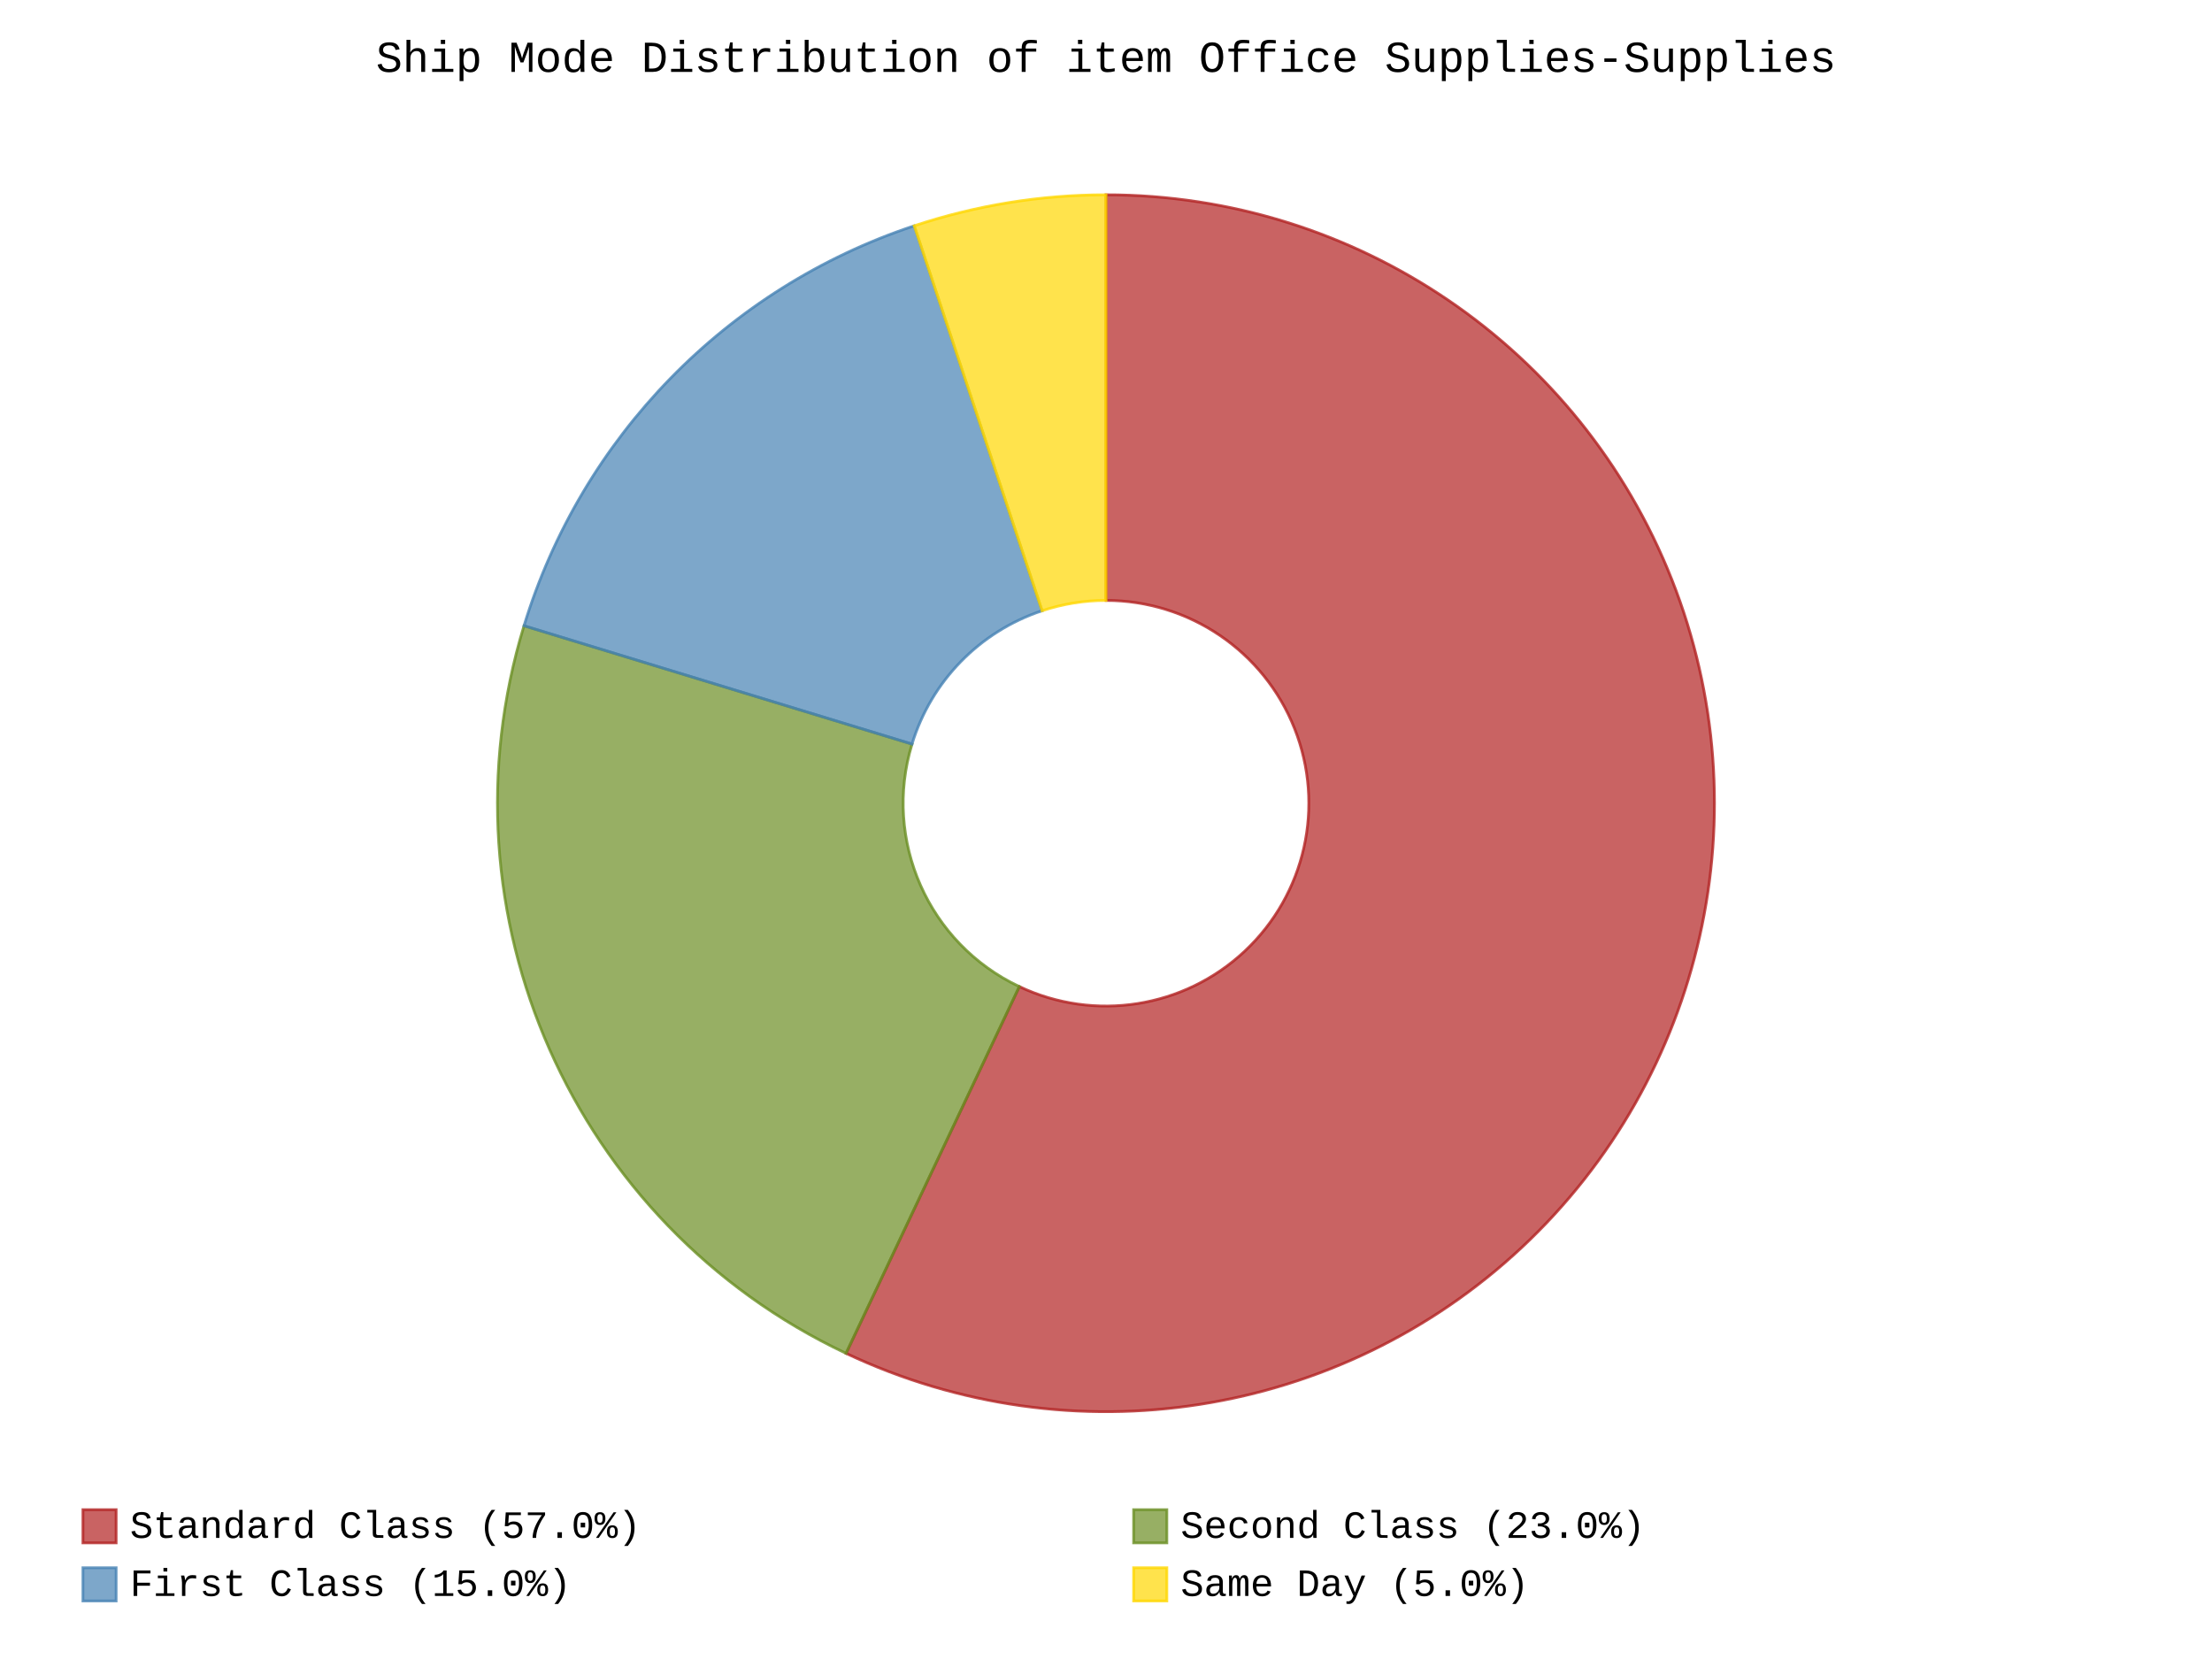
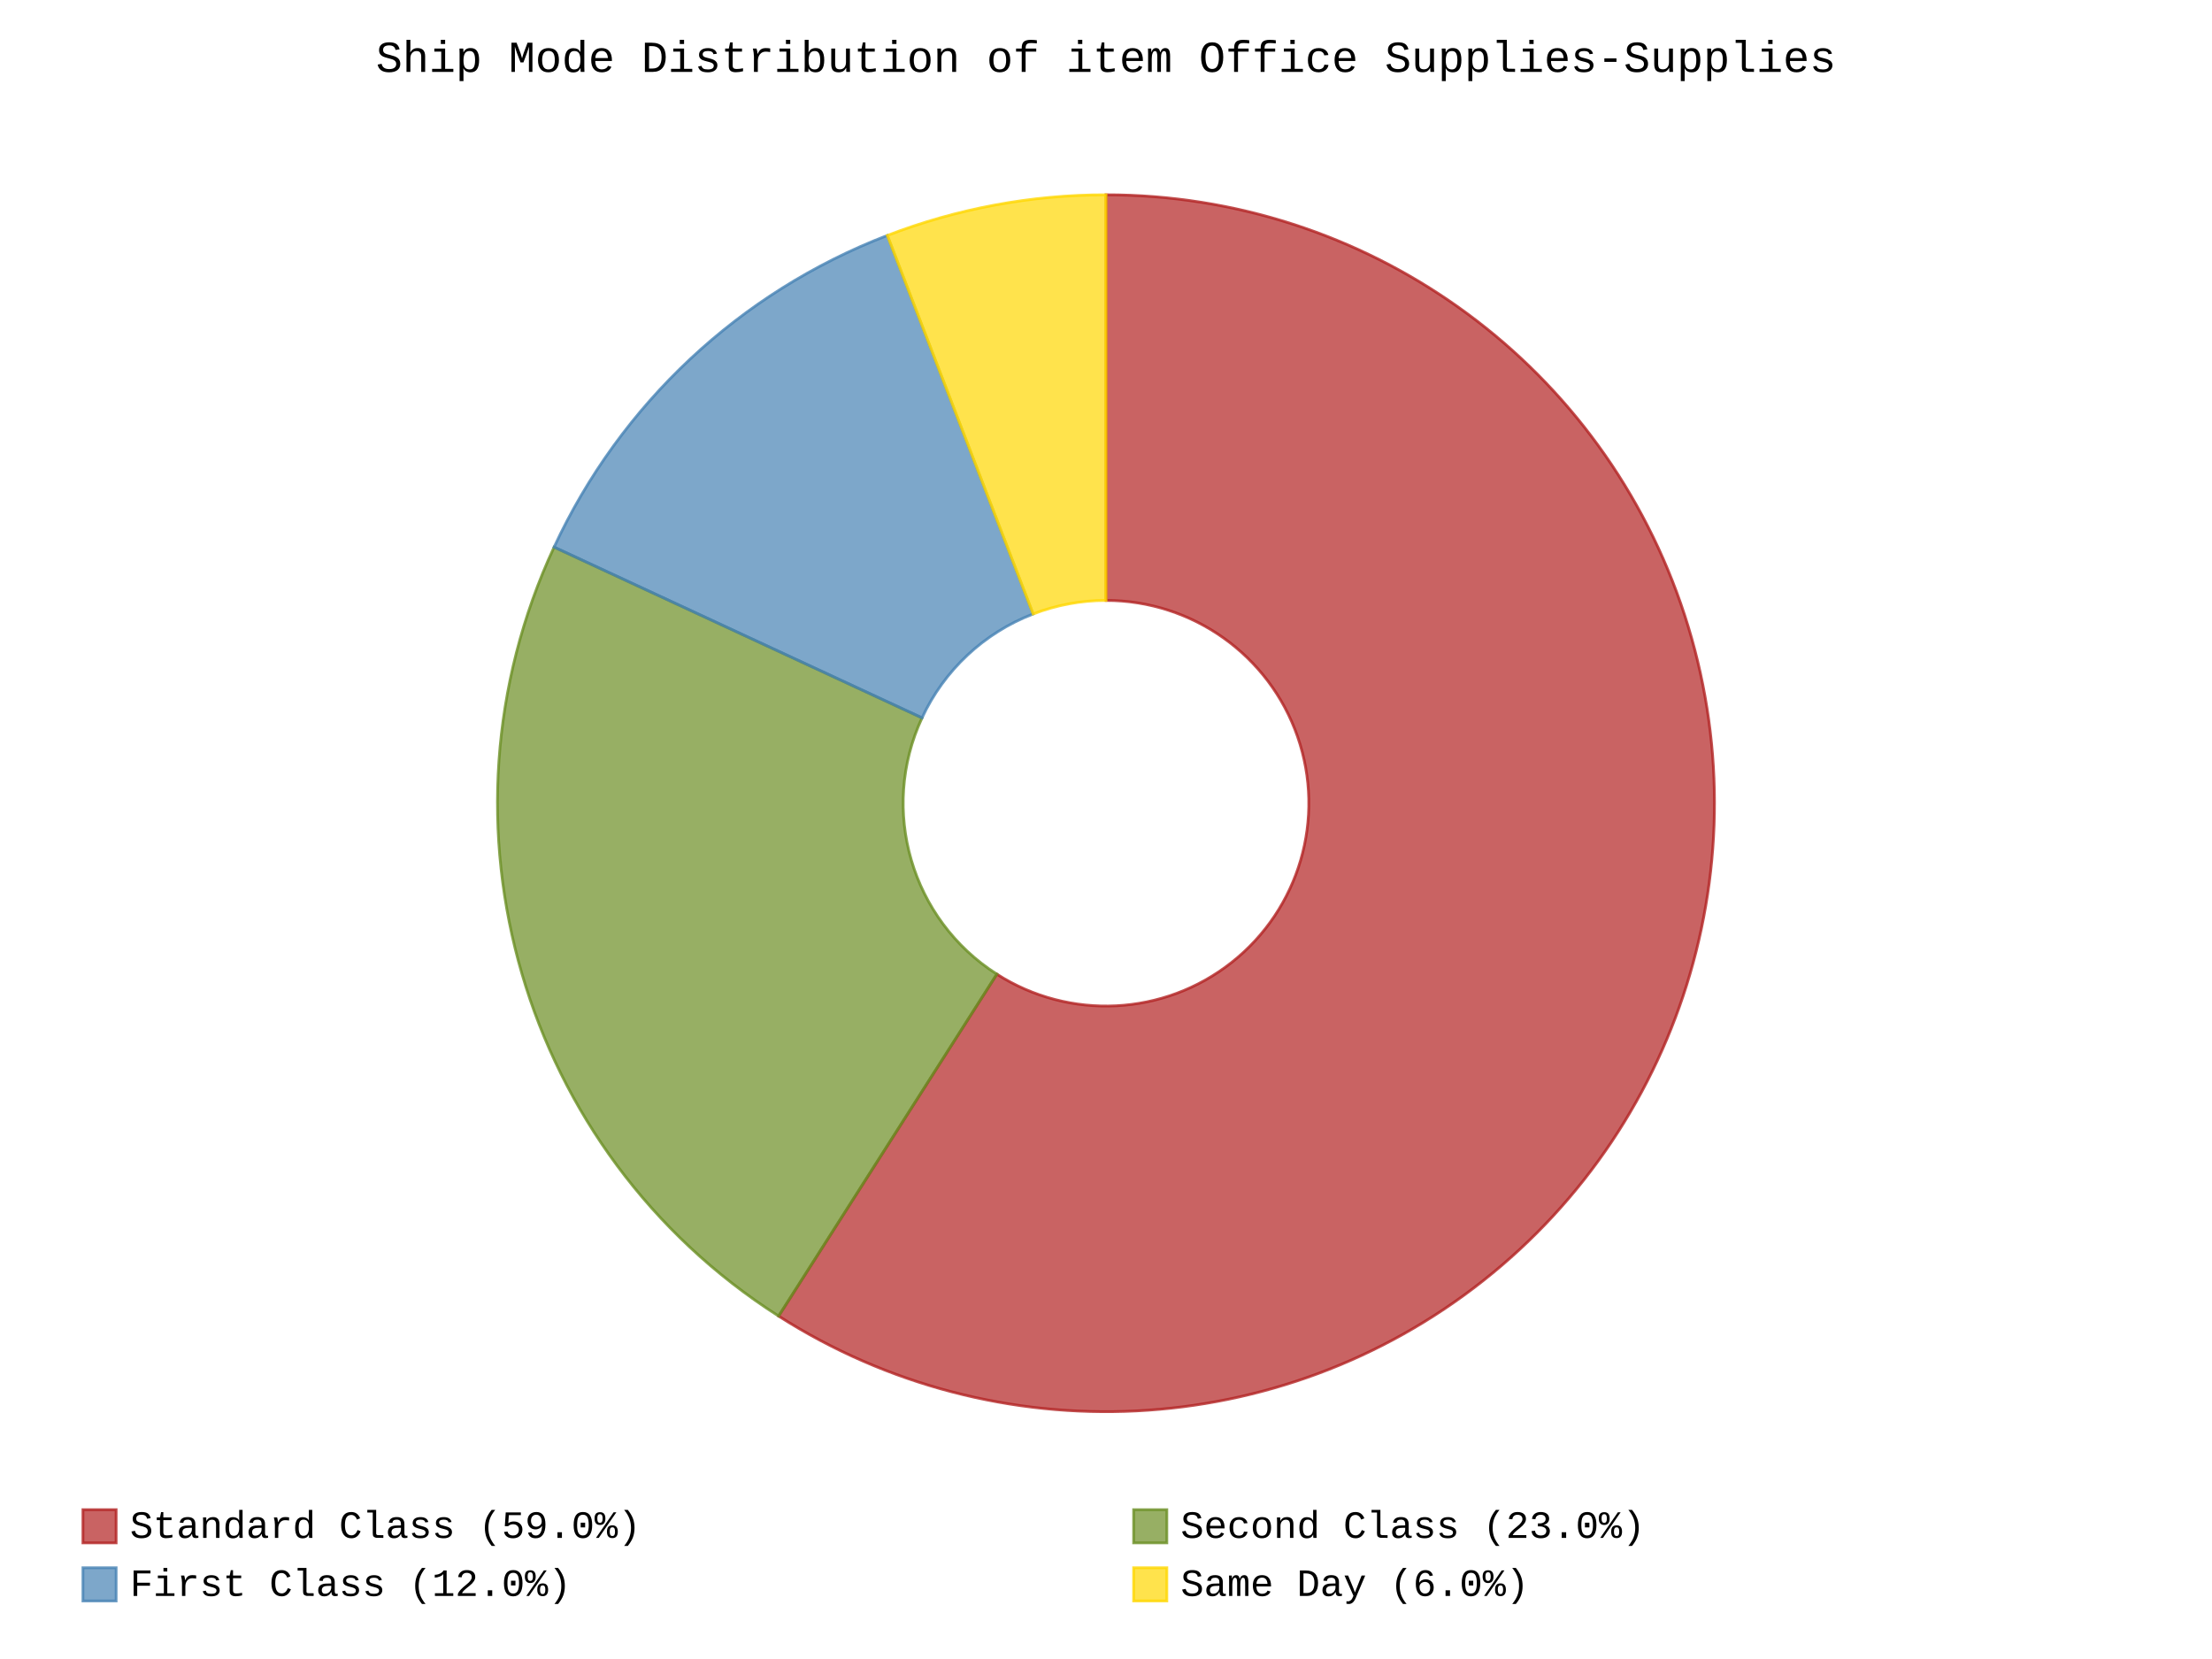
- <svg xmlns="http://www.w3.org/2000/svg" id="chart-6cdbfc2b-1d3a-4f37-9c56-da8e054c426e" class="pygal-chart" viewBox="0 0 800 600">
+ <svg xmlns="http://www.w3.org/2000/svg" id="chart-89e34426-2582-4db2-9f0b-0e6c48fab9e4" class="pygal-chart" viewBox="0 0 800 600">
  <defs>
-     <style type="text/css">#chart-6cdbfc2b-1d3a-4f37-9c56-da8e054c426e{-webkit-user-select:none;-webkit-font-smoothing:antialiased;font-family:Consolas,"Liberation Mono",Menlo,Courier,monospace}#chart-6cdbfc2b-1d3a-4f37-9c56-da8e054c426e .title{font-family:Consolas,"Liberation Mono",Menlo,Courier,monospace;font-size:16px}#chart-6cdbfc2b-1d3a-4f37-9c56-da8e054c426e .legends .legend text{font-family:Consolas,"Liberation Mono",Menlo,Courier,monospace;font-size:14px}#chart-6cdbfc2b-1d3a-4f37-9c56-da8e054c426e .axis text{font-family:Consolas,"Liberation Mono",Menlo,Courier,monospace;font-size:10px}#chart-6cdbfc2b-1d3a-4f37-9c56-da8e054c426e .axis text.major{font-family:Consolas,"Liberation Mono",Menlo,Courier,monospace;font-size:10px}#chart-6cdbfc2b-1d3a-4f37-9c56-da8e054c426e .text-overlay text.value{font-family:Consolas,"Liberation Mono",Menlo,Courier,monospace;font-size:16px}#chart-6cdbfc2b-1d3a-4f37-9c56-da8e054c426e .text-overlay text.label{font-family:Consolas,"Liberation Mono",Menlo,Courier,monospace;font-size:10px}#chart-6cdbfc2b-1d3a-4f37-9c56-da8e054c426e .tooltip{font-family:Consolas,"Liberation Mono",Menlo,Courier,monospace;font-size:14px}#chart-6cdbfc2b-1d3a-4f37-9c56-da8e054c426e text.no_data{font-family:Consolas,"Liberation Mono",Menlo,Courier,monospace;font-size:64px}
- #chart-6cdbfc2b-1d3a-4f37-9c56-da8e054c426e{background-color:white}#chart-6cdbfc2b-1d3a-4f37-9c56-da8e054c426e path,#chart-6cdbfc2b-1d3a-4f37-9c56-da8e054c426e line,#chart-6cdbfc2b-1d3a-4f37-9c56-da8e054c426e rect,#chart-6cdbfc2b-1d3a-4f37-9c56-da8e054c426e circle{-webkit-transition:150ms;-moz-transition:150ms;transition:150ms}#chart-6cdbfc2b-1d3a-4f37-9c56-da8e054c426e .graph &gt; .background{fill:white}#chart-6cdbfc2b-1d3a-4f37-9c56-da8e054c426e .plot &gt; .background{fill:white}#chart-6cdbfc2b-1d3a-4f37-9c56-da8e054c426e .graph{fill:black}#chart-6cdbfc2b-1d3a-4f37-9c56-da8e054c426e text.no_data{fill:black}#chart-6cdbfc2b-1d3a-4f37-9c56-da8e054c426e .title{fill:black}#chart-6cdbfc2b-1d3a-4f37-9c56-da8e054c426e .legends .legend text{fill:black}#chart-6cdbfc2b-1d3a-4f37-9c56-da8e054c426e .legends .legend:hover text{fill:black}#chart-6cdbfc2b-1d3a-4f37-9c56-da8e054c426e .axis .line{stroke:black}#chart-6cdbfc2b-1d3a-4f37-9c56-da8e054c426e .axis .guide.line{stroke:#333333}#chart-6cdbfc2b-1d3a-4f37-9c56-da8e054c426e .axis .major.line{stroke:black}#chart-6cdbfc2b-1d3a-4f37-9c56-da8e054c426e .axis text.major{fill:black}#chart-6cdbfc2b-1d3a-4f37-9c56-da8e054c426e .axis.y .guides:hover .guide.line,#chart-6cdbfc2b-1d3a-4f37-9c56-da8e054c426e .line-graph .axis.x .guides:hover .guide.line,#chart-6cdbfc2b-1d3a-4f37-9c56-da8e054c426e .stackedline-graph .axis.x .guides:hover .guide.line,#chart-6cdbfc2b-1d3a-4f37-9c56-da8e054c426e .xy-graph .axis.x .guides:hover .guide.line{stroke:black}#chart-6cdbfc2b-1d3a-4f37-9c56-da8e054c426e .axis .guides:hover text{fill:black}#chart-6cdbfc2b-1d3a-4f37-9c56-da8e054c426e .reactive{fill-opacity:.7;stroke-opacity:.8;stroke-width:1}#chart-6cdbfc2b-1d3a-4f37-9c56-da8e054c426e .ci{stroke:black}#chart-6cdbfc2b-1d3a-4f37-9c56-da8e054c426e .reactive.active,#chart-6cdbfc2b-1d3a-4f37-9c56-da8e054c426e .active .reactive{fill-opacity:.8;stroke-opacity:.9;stroke-width:4}#chart-6cdbfc2b-1d3a-4f37-9c56-da8e054c426e .ci .reactive.active{stroke-width:1.5}#chart-6cdbfc2b-1d3a-4f37-9c56-da8e054c426e .series text{fill:black}#chart-6cdbfc2b-1d3a-4f37-9c56-da8e054c426e .tooltip rect{fill:white;stroke:black;-webkit-transition:opacity 150ms;-moz-transition:opacity 150ms;transition:opacity 150ms}#chart-6cdbfc2b-1d3a-4f37-9c56-da8e054c426e .tooltip .label{fill:black}#chart-6cdbfc2b-1d3a-4f37-9c56-da8e054c426e .tooltip .label{fill:black}#chart-6cdbfc2b-1d3a-4f37-9c56-da8e054c426e .tooltip .legend{font-size:.8em;fill:#333333}#chart-6cdbfc2b-1d3a-4f37-9c56-da8e054c426e .tooltip .x_label{font-size:.6em;fill:black}#chart-6cdbfc2b-1d3a-4f37-9c56-da8e054c426e .tooltip .xlink{font-size:.5em;text-decoration:underline}#chart-6cdbfc2b-1d3a-4f37-9c56-da8e054c426e .tooltip .value{font-size:1.5em}#chart-6cdbfc2b-1d3a-4f37-9c56-da8e054c426e .bound{font-size:.5em}#chart-6cdbfc2b-1d3a-4f37-9c56-da8e054c426e .max-value{font-size:.75em;fill:#333333}#chart-6cdbfc2b-1d3a-4f37-9c56-da8e054c426e .map-element{fill:white;stroke:#333333 !important}#chart-6cdbfc2b-1d3a-4f37-9c56-da8e054c426e .map-element .reactive{fill-opacity:inherit;stroke-opacity:inherit}#chart-6cdbfc2b-1d3a-4f37-9c56-da8e054c426e .color-0,#chart-6cdbfc2b-1d3a-4f37-9c56-da8e054c426e .color-0 a:visited{stroke:#B22222;fill:#B22222}#chart-6cdbfc2b-1d3a-4f37-9c56-da8e054c426e .color-1,#chart-6cdbfc2b-1d3a-4f37-9c56-da8e054c426e .color-1 a:visited{stroke:#6B8E23;fill:#6B8E23}#chart-6cdbfc2b-1d3a-4f37-9c56-da8e054c426e .color-2,#chart-6cdbfc2b-1d3a-4f37-9c56-da8e054c426e .color-2 a:visited{stroke:#4682B4;fill:#4682B4}#chart-6cdbfc2b-1d3a-4f37-9c56-da8e054c426e .color-3,#chart-6cdbfc2b-1d3a-4f37-9c56-da8e054c426e .color-3 a:visited{stroke:#FFD700;fill:#FFD700}#chart-6cdbfc2b-1d3a-4f37-9c56-da8e054c426e .text-overlay .color-0 text{fill:black}#chart-6cdbfc2b-1d3a-4f37-9c56-da8e054c426e .text-overlay .color-1 text{fill:black}#chart-6cdbfc2b-1d3a-4f37-9c56-da8e054c426e .text-overlay .color-2 text{fill:black}#chart-6cdbfc2b-1d3a-4f37-9c56-da8e054c426e .text-overlay .color-3 text{fill:black}
- #chart-6cdbfc2b-1d3a-4f37-9c56-da8e054c426e text.no_data{text-anchor:middle}#chart-6cdbfc2b-1d3a-4f37-9c56-da8e054c426e .guide.line{fill:none}#chart-6cdbfc2b-1d3a-4f37-9c56-da8e054c426e .centered{text-anchor:middle}#chart-6cdbfc2b-1d3a-4f37-9c56-da8e054c426e .title{text-anchor:middle}#chart-6cdbfc2b-1d3a-4f37-9c56-da8e054c426e .legends .legend text{fill-opacity:1}#chart-6cdbfc2b-1d3a-4f37-9c56-da8e054c426e .axis.x text{text-anchor:middle}#chart-6cdbfc2b-1d3a-4f37-9c56-da8e054c426e .axis.x:not(.web) text[transform]{text-anchor:start}#chart-6cdbfc2b-1d3a-4f37-9c56-da8e054c426e .axis.x:not(.web) text[transform].backwards{text-anchor:end}#chart-6cdbfc2b-1d3a-4f37-9c56-da8e054c426e .axis.y text{text-anchor:end}#chart-6cdbfc2b-1d3a-4f37-9c56-da8e054c426e .axis.y text[transform].backwards{text-anchor:start}#chart-6cdbfc2b-1d3a-4f37-9c56-da8e054c426e .axis.y2 text{text-anchor:start}#chart-6cdbfc2b-1d3a-4f37-9c56-da8e054c426e .axis.y2 text[transform].backwards{text-anchor:end}#chart-6cdbfc2b-1d3a-4f37-9c56-da8e054c426e .axis .guide.line{stroke-dasharray:4,4;stroke:black}#chart-6cdbfc2b-1d3a-4f37-9c56-da8e054c426e .axis .major.guide.line{stroke-dasharray:6,6;stroke:black}#chart-6cdbfc2b-1d3a-4f37-9c56-da8e054c426e .horizontal .axis.y .guide.line,#chart-6cdbfc2b-1d3a-4f37-9c56-da8e054c426e .horizontal .axis.y2 .guide.line,#chart-6cdbfc2b-1d3a-4f37-9c56-da8e054c426e .vertical .axis.x .guide.line{opacity:0}#chart-6cdbfc2b-1d3a-4f37-9c56-da8e054c426e .horizontal .axis.always_show .guide.line,#chart-6cdbfc2b-1d3a-4f37-9c56-da8e054c426e .vertical .axis.always_show .guide.line{opacity:1 !important}#chart-6cdbfc2b-1d3a-4f37-9c56-da8e054c426e .axis.y .guides:hover .guide.line,#chart-6cdbfc2b-1d3a-4f37-9c56-da8e054c426e .axis.y2 .guides:hover .guide.line,#chart-6cdbfc2b-1d3a-4f37-9c56-da8e054c426e .axis.x .guides:hover .guide.line{opacity:1}#chart-6cdbfc2b-1d3a-4f37-9c56-da8e054c426e .axis .guides:hover text{opacity:1}#chart-6cdbfc2b-1d3a-4f37-9c56-da8e054c426e .nofill{fill:none}#chart-6cdbfc2b-1d3a-4f37-9c56-da8e054c426e .subtle-fill{fill-opacity:.2}#chart-6cdbfc2b-1d3a-4f37-9c56-da8e054c426e .dot{stroke-width:1px;fill-opacity:1;stroke-opacity:1}#chart-6cdbfc2b-1d3a-4f37-9c56-da8e054c426e .dot.active{stroke-width:5px}#chart-6cdbfc2b-1d3a-4f37-9c56-da8e054c426e .dot.negative{fill:transparent}#chart-6cdbfc2b-1d3a-4f37-9c56-da8e054c426e text,#chart-6cdbfc2b-1d3a-4f37-9c56-da8e054c426e tspan{stroke:none !important}#chart-6cdbfc2b-1d3a-4f37-9c56-da8e054c426e .series text.active{opacity:1}#chart-6cdbfc2b-1d3a-4f37-9c56-da8e054c426e .tooltip rect{fill-opacity:.95;stroke-width:.5}#chart-6cdbfc2b-1d3a-4f37-9c56-da8e054c426e .tooltip text{fill-opacity:1}#chart-6cdbfc2b-1d3a-4f37-9c56-da8e054c426e .showable{visibility:hidden}#chart-6cdbfc2b-1d3a-4f37-9c56-da8e054c426e .showable.shown{visibility:visible}#chart-6cdbfc2b-1d3a-4f37-9c56-da8e054c426e .gauge-background{fill:rgba(229,229,229,1);stroke:none}#chart-6cdbfc2b-1d3a-4f37-9c56-da8e054c426e .bg-lines{stroke:white;stroke-width:2px}</style>
+     <style type="text/css">#chart-89e34426-2582-4db2-9f0b-0e6c48fab9e4{-webkit-user-select:none;-webkit-font-smoothing:antialiased;font-family:Consolas,"Liberation Mono",Menlo,Courier,monospace}#chart-89e34426-2582-4db2-9f0b-0e6c48fab9e4 .title{font-family:Consolas,"Liberation Mono",Menlo,Courier,monospace;font-size:16px}#chart-89e34426-2582-4db2-9f0b-0e6c48fab9e4 .legends .legend text{font-family:Consolas,"Liberation Mono",Menlo,Courier,monospace;font-size:14px}#chart-89e34426-2582-4db2-9f0b-0e6c48fab9e4 .axis text{font-family:Consolas,"Liberation Mono",Menlo,Courier,monospace;font-size:10px}#chart-89e34426-2582-4db2-9f0b-0e6c48fab9e4 .axis text.major{font-family:Consolas,"Liberation Mono",Menlo,Courier,monospace;font-size:10px}#chart-89e34426-2582-4db2-9f0b-0e6c48fab9e4 .text-overlay text.value{font-family:Consolas,"Liberation Mono",Menlo,Courier,monospace;font-size:16px}#chart-89e34426-2582-4db2-9f0b-0e6c48fab9e4 .text-overlay text.label{font-family:Consolas,"Liberation Mono",Menlo,Courier,monospace;font-size:10px}#chart-89e34426-2582-4db2-9f0b-0e6c48fab9e4 .tooltip{font-family:Consolas,"Liberation Mono",Menlo,Courier,monospace;font-size:14px}#chart-89e34426-2582-4db2-9f0b-0e6c48fab9e4 text.no_data{font-family:Consolas,"Liberation Mono",Menlo,Courier,monospace;font-size:64px}
+ #chart-89e34426-2582-4db2-9f0b-0e6c48fab9e4{background-color:white}#chart-89e34426-2582-4db2-9f0b-0e6c48fab9e4 path,#chart-89e34426-2582-4db2-9f0b-0e6c48fab9e4 line,#chart-89e34426-2582-4db2-9f0b-0e6c48fab9e4 rect,#chart-89e34426-2582-4db2-9f0b-0e6c48fab9e4 circle{-webkit-transition:150ms;-moz-transition:150ms;transition:150ms}#chart-89e34426-2582-4db2-9f0b-0e6c48fab9e4 .graph &gt; .background{fill:white}#chart-89e34426-2582-4db2-9f0b-0e6c48fab9e4 .plot &gt; .background{fill:white}#chart-89e34426-2582-4db2-9f0b-0e6c48fab9e4 .graph{fill:black}#chart-89e34426-2582-4db2-9f0b-0e6c48fab9e4 text.no_data{fill:black}#chart-89e34426-2582-4db2-9f0b-0e6c48fab9e4 .title{fill:black}#chart-89e34426-2582-4db2-9f0b-0e6c48fab9e4 .legends .legend text{fill:black}#chart-89e34426-2582-4db2-9f0b-0e6c48fab9e4 .legends .legend:hover text{fill:black}#chart-89e34426-2582-4db2-9f0b-0e6c48fab9e4 .axis .line{stroke:black}#chart-89e34426-2582-4db2-9f0b-0e6c48fab9e4 .axis .guide.line{stroke:#333333}#chart-89e34426-2582-4db2-9f0b-0e6c48fab9e4 .axis .major.line{stroke:black}#chart-89e34426-2582-4db2-9f0b-0e6c48fab9e4 .axis text.major{fill:black}#chart-89e34426-2582-4db2-9f0b-0e6c48fab9e4 .axis.y .guides:hover .guide.line,#chart-89e34426-2582-4db2-9f0b-0e6c48fab9e4 .line-graph .axis.x .guides:hover .guide.line,#chart-89e34426-2582-4db2-9f0b-0e6c48fab9e4 .stackedline-graph .axis.x .guides:hover .guide.line,#chart-89e34426-2582-4db2-9f0b-0e6c48fab9e4 .xy-graph .axis.x .guides:hover .guide.line{stroke:black}#chart-89e34426-2582-4db2-9f0b-0e6c48fab9e4 .axis .guides:hover text{fill:black}#chart-89e34426-2582-4db2-9f0b-0e6c48fab9e4 .reactive{fill-opacity:.7;stroke-opacity:.8;stroke-width:1}#chart-89e34426-2582-4db2-9f0b-0e6c48fab9e4 .ci{stroke:black}#chart-89e34426-2582-4db2-9f0b-0e6c48fab9e4 .reactive.active,#chart-89e34426-2582-4db2-9f0b-0e6c48fab9e4 .active .reactive{fill-opacity:.8;stroke-opacity:.9;stroke-width:4}#chart-89e34426-2582-4db2-9f0b-0e6c48fab9e4 .ci .reactive.active{stroke-width:1.5}#chart-89e34426-2582-4db2-9f0b-0e6c48fab9e4 .series text{fill:black}#chart-89e34426-2582-4db2-9f0b-0e6c48fab9e4 .tooltip rect{fill:white;stroke:black;-webkit-transition:opacity 150ms;-moz-transition:opacity 150ms;transition:opacity 150ms}#chart-89e34426-2582-4db2-9f0b-0e6c48fab9e4 .tooltip .label{fill:black}#chart-89e34426-2582-4db2-9f0b-0e6c48fab9e4 .tooltip .label{fill:black}#chart-89e34426-2582-4db2-9f0b-0e6c48fab9e4 .tooltip .legend{font-size:.8em;fill:#333333}#chart-89e34426-2582-4db2-9f0b-0e6c48fab9e4 .tooltip .x_label{font-size:.6em;fill:black}#chart-89e34426-2582-4db2-9f0b-0e6c48fab9e4 .tooltip .xlink{font-size:.5em;text-decoration:underline}#chart-89e34426-2582-4db2-9f0b-0e6c48fab9e4 .tooltip .value{font-size:1.5em}#chart-89e34426-2582-4db2-9f0b-0e6c48fab9e4 .bound{font-size:.5em}#chart-89e34426-2582-4db2-9f0b-0e6c48fab9e4 .max-value{font-size:.75em;fill:#333333}#chart-89e34426-2582-4db2-9f0b-0e6c48fab9e4 .map-element{fill:white;stroke:#333333 !important}#chart-89e34426-2582-4db2-9f0b-0e6c48fab9e4 .map-element .reactive{fill-opacity:inherit;stroke-opacity:inherit}#chart-89e34426-2582-4db2-9f0b-0e6c48fab9e4 .color-0,#chart-89e34426-2582-4db2-9f0b-0e6c48fab9e4 .color-0 a:visited{stroke:#B22222;fill:#B22222}#chart-89e34426-2582-4db2-9f0b-0e6c48fab9e4 .color-1,#chart-89e34426-2582-4db2-9f0b-0e6c48fab9e4 .color-1 a:visited{stroke:#6B8E23;fill:#6B8E23}#chart-89e34426-2582-4db2-9f0b-0e6c48fab9e4 .color-2,#chart-89e34426-2582-4db2-9f0b-0e6c48fab9e4 .color-2 a:visited{stroke:#4682B4;fill:#4682B4}#chart-89e34426-2582-4db2-9f0b-0e6c48fab9e4 .color-3,#chart-89e34426-2582-4db2-9f0b-0e6c48fab9e4 .color-3 a:visited{stroke:#FFD700;fill:#FFD700}#chart-89e34426-2582-4db2-9f0b-0e6c48fab9e4 .text-overlay .color-0 text{fill:black}#chart-89e34426-2582-4db2-9f0b-0e6c48fab9e4 .text-overlay .color-1 text{fill:black}#chart-89e34426-2582-4db2-9f0b-0e6c48fab9e4 .text-overlay .color-2 text{fill:black}#chart-89e34426-2582-4db2-9f0b-0e6c48fab9e4 .text-overlay .color-3 text{fill:black}
+ #chart-89e34426-2582-4db2-9f0b-0e6c48fab9e4 text.no_data{text-anchor:middle}#chart-89e34426-2582-4db2-9f0b-0e6c48fab9e4 .guide.line{fill:none}#chart-89e34426-2582-4db2-9f0b-0e6c48fab9e4 .centered{text-anchor:middle}#chart-89e34426-2582-4db2-9f0b-0e6c48fab9e4 .title{text-anchor:middle}#chart-89e34426-2582-4db2-9f0b-0e6c48fab9e4 .legends .legend text{fill-opacity:1}#chart-89e34426-2582-4db2-9f0b-0e6c48fab9e4 .axis.x text{text-anchor:middle}#chart-89e34426-2582-4db2-9f0b-0e6c48fab9e4 .axis.x:not(.web) text[transform]{text-anchor:start}#chart-89e34426-2582-4db2-9f0b-0e6c48fab9e4 .axis.x:not(.web) text[transform].backwards{text-anchor:end}#chart-89e34426-2582-4db2-9f0b-0e6c48fab9e4 .axis.y text{text-anchor:end}#chart-89e34426-2582-4db2-9f0b-0e6c48fab9e4 .axis.y text[transform].backwards{text-anchor:start}#chart-89e34426-2582-4db2-9f0b-0e6c48fab9e4 .axis.y2 text{text-anchor:start}#chart-89e34426-2582-4db2-9f0b-0e6c48fab9e4 .axis.y2 text[transform].backwards{text-anchor:end}#chart-89e34426-2582-4db2-9f0b-0e6c48fab9e4 .axis .guide.line{stroke-dasharray:4,4;stroke:black}#chart-89e34426-2582-4db2-9f0b-0e6c48fab9e4 .axis .major.guide.line{stroke-dasharray:6,6;stroke:black}#chart-89e34426-2582-4db2-9f0b-0e6c48fab9e4 .horizontal .axis.y .guide.line,#chart-89e34426-2582-4db2-9f0b-0e6c48fab9e4 .horizontal .axis.y2 .guide.line,#chart-89e34426-2582-4db2-9f0b-0e6c48fab9e4 .vertical .axis.x .guide.line{opacity:0}#chart-89e34426-2582-4db2-9f0b-0e6c48fab9e4 .horizontal .axis.always_show .guide.line,#chart-89e34426-2582-4db2-9f0b-0e6c48fab9e4 .vertical .axis.always_show .guide.line{opacity:1 !important}#chart-89e34426-2582-4db2-9f0b-0e6c48fab9e4 .axis.y .guides:hover .guide.line,#chart-89e34426-2582-4db2-9f0b-0e6c48fab9e4 .axis.y2 .guides:hover .guide.line,#chart-89e34426-2582-4db2-9f0b-0e6c48fab9e4 .axis.x .guides:hover .guide.line{opacity:1}#chart-89e34426-2582-4db2-9f0b-0e6c48fab9e4 .axis .guides:hover text{opacity:1}#chart-89e34426-2582-4db2-9f0b-0e6c48fab9e4 .nofill{fill:none}#chart-89e34426-2582-4db2-9f0b-0e6c48fab9e4 .subtle-fill{fill-opacity:.2}#chart-89e34426-2582-4db2-9f0b-0e6c48fab9e4 .dot{stroke-width:1px;fill-opacity:1;stroke-opacity:1}#chart-89e34426-2582-4db2-9f0b-0e6c48fab9e4 .dot.active{stroke-width:5px}#chart-89e34426-2582-4db2-9f0b-0e6c48fab9e4 .dot.negative{fill:transparent}#chart-89e34426-2582-4db2-9f0b-0e6c48fab9e4 text,#chart-89e34426-2582-4db2-9f0b-0e6c48fab9e4 tspan{stroke:none !important}#chart-89e34426-2582-4db2-9f0b-0e6c48fab9e4 .series text.active{opacity:1}#chart-89e34426-2582-4db2-9f0b-0e6c48fab9e4 .tooltip rect{fill-opacity:.95;stroke-width:.5}#chart-89e34426-2582-4db2-9f0b-0e6c48fab9e4 .tooltip text{fill-opacity:1}#chart-89e34426-2582-4db2-9f0b-0e6c48fab9e4 .showable{visibility:hidden}#chart-89e34426-2582-4db2-9f0b-0e6c48fab9e4 .showable.shown{visibility:visible}#chart-89e34426-2582-4db2-9f0b-0e6c48fab9e4 .gauge-background{fill:rgba(229,229,229,1);stroke:none}#chart-89e34426-2582-4db2-9f0b-0e6c48fab9e4 .bg-lines{stroke:white;stroke-width:2px}</style>
  </defs>
  <g class="graph pie-graph vertical">
    <rect x="0" y="0" width="800" height="600" class="background" />
    <g transform="translate(20, 46)" class="plot">
      <rect x="0" y="0" width="760" height="489.0" class="background" />
      <g class="series serie-0 color-0">
        <g class="slices">
          <g class="slice">
-             <path d="M380 24.45 A220.05 220.05 0 1 1 285.984 443.455 L348.661 310.818 A73.35 73.35 0 1 0 380 171.15 z" class="slice reactive tooltip-trigger" />
+             <path d="M380 24.45 A220.05 220.05 0 1 1 261.595 429.978 L340.532 306.326 A73.35 73.35 0 1 0 380 171.15 z" class="slice reactive tooltip-trigger" />
          </g>
        </g>
      </g>
      <g class="series serie-1 color-1">
        <g class="slices">
          <g class="slice">
-             <path d="M285.984 443.455 A220.05 220.05 0 0 1 169.516 180.323 L309.839 223.108 A73.35 73.35 0 0 0 348.661 310.818 z" class="slice reactive tooltip-trigger" />
+             <path d="M261.595 429.978 A220.05 220.05 0 0 1 180.395 151.873 L313.465 213.624 A73.35 73.35 0 0 0 340.532 306.326 z" class="slice reactive tooltip-trigger" />
          </g>
        </g>
      </g>
      <g class="series serie-2 color-2">
        <g class="slices">
          <g class="slice">
-             <path d="M169.516 180.323 A220.05 220.05 0 0 1 310.635 35.669 L356.878 174.89 A73.35 73.35 0 0 0 309.839 223.108 z" class="slice reactive tooltip-trigger" />
+             <path d="M180.395 151.873 A220.05 220.05 0 0 1 300.912 39.154 L353.637 176.051 A73.35 73.35 0 0 0 313.465 213.624 z" class="slice reactive tooltip-trigger" />
          </g>
        </g>
      </g>
      <g class="series serie-3 color-3">
        <g class="slices">
          <g class="slice">
-             <path d="M310.635 35.669 A220.05 220.05 0 0 1 380 24.45 L380 171.15 A73.35 73.35 0 0 0 356.878 174.89 z" class="slice reactive tooltip-trigger" />
+             <path d="M300.912 39.154 A220.05 220.05 0 0 1 380 24.45 L380 171.15 A73.35 73.35 0 0 0 353.637 176.051 z" class="slice reactive tooltip-trigger" />
          </g>
        </g>
      </g>
    </g>
    <g class="titles">
      <text x="400.0" y="26" class="title plot_title">Ship Mode Distribution of item Office Supplies-Supplies</text>
    </g>
    <g transform="translate(20, 46)" class="plot overlay">
      <g class="series serie-0 color-0" />
      <g class="series serie-1 color-1" />
      <g class="series serie-2 color-2" />
      <g class="series serie-3 color-3" />
    </g>
    <g transform="translate(20, 46)" class="plot text-overlay">
      <g class="series serie-0 color-0" />
      <g class="series serie-1 color-1" />
      <g class="series serie-2 color-2" />
      <g class="series serie-3 color-3" />
    </g>
    <g transform="translate(20, 46)" class="plot tooltip-overlay">
      <g transform="translate(0 0)" style="opacity: 0" class="tooltip">
        <rect rx="0" ry="0" width="0" height="0" class="tooltip-box" />
        <g class="text" />
      </g>
    </g>
    <g transform="translate(30, 545)" class="legends">
      <g id="activate-serie-0" class="legend reactive activate-serie">
        <rect x="0.0" y="1.0" width="12" height="12" class="color-0 reactive" />
-         <text x="17.0" y="11.2">Standard Class (57.0%)</text>
+         <text x="17.0" y="11.2">Standard Class (59.0%)</text>
      </g>
      <g id="activate-serie-1" class="legend reactive activate-serie">
        <rect x="380.0" y="1.0" width="12" height="12" class="color-1 reactive" />
        <text x="397.0" y="11.2">Second Class (23.0%)</text>
      </g>
      <g id="activate-serie-2" class="legend reactive activate-serie">
        <rect x="0.0" y="22.0" width="12" height="12" class="color-2 reactive" />
-         <text x="17.0" y="32.2">First Class (15.0%)</text>
+         <text x="17.0" y="32.2">First Class (12.0%)</text>
      </g>
      <g id="activate-serie-3" class="legend reactive activate-serie">
        <rect x="380.0" y="22.0" width="12" height="12" class="color-3 reactive" />
-         <text x="397.0" y="32.2">Same Day (5.0%)</text>
+         <text x="397.0" y="32.2">Same Day (6.0%)</text>
      </g>
    </g>
  </g>
</svg>
